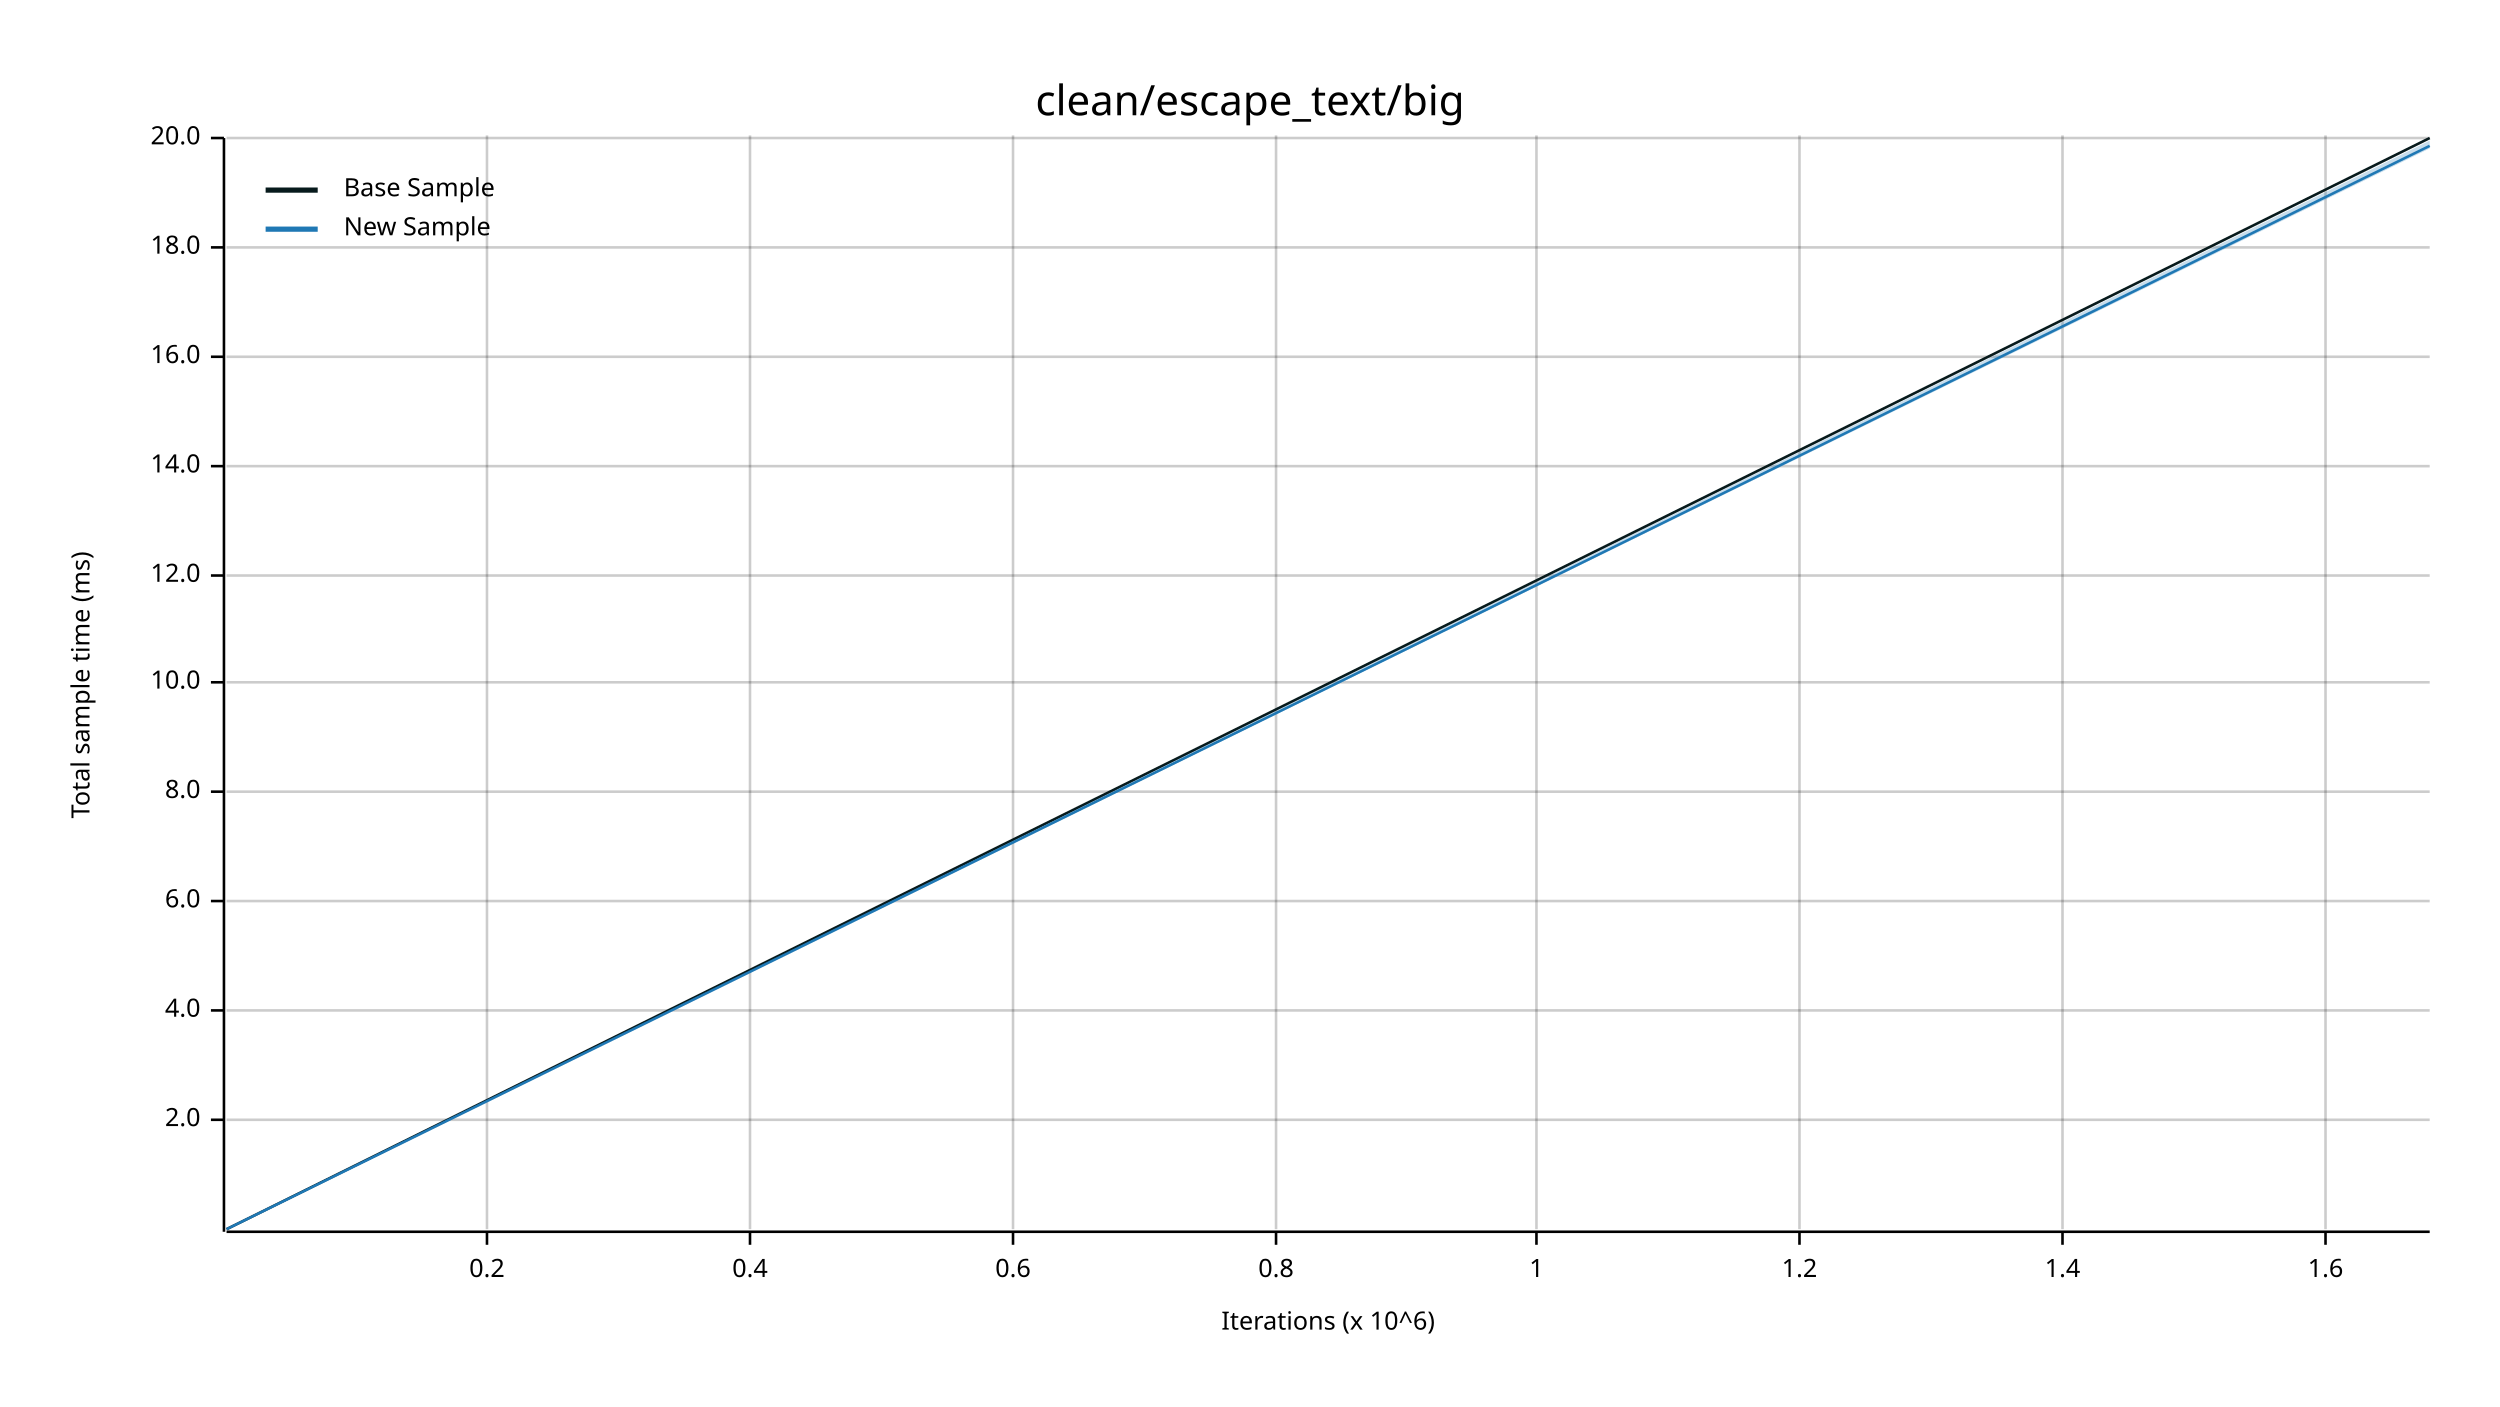
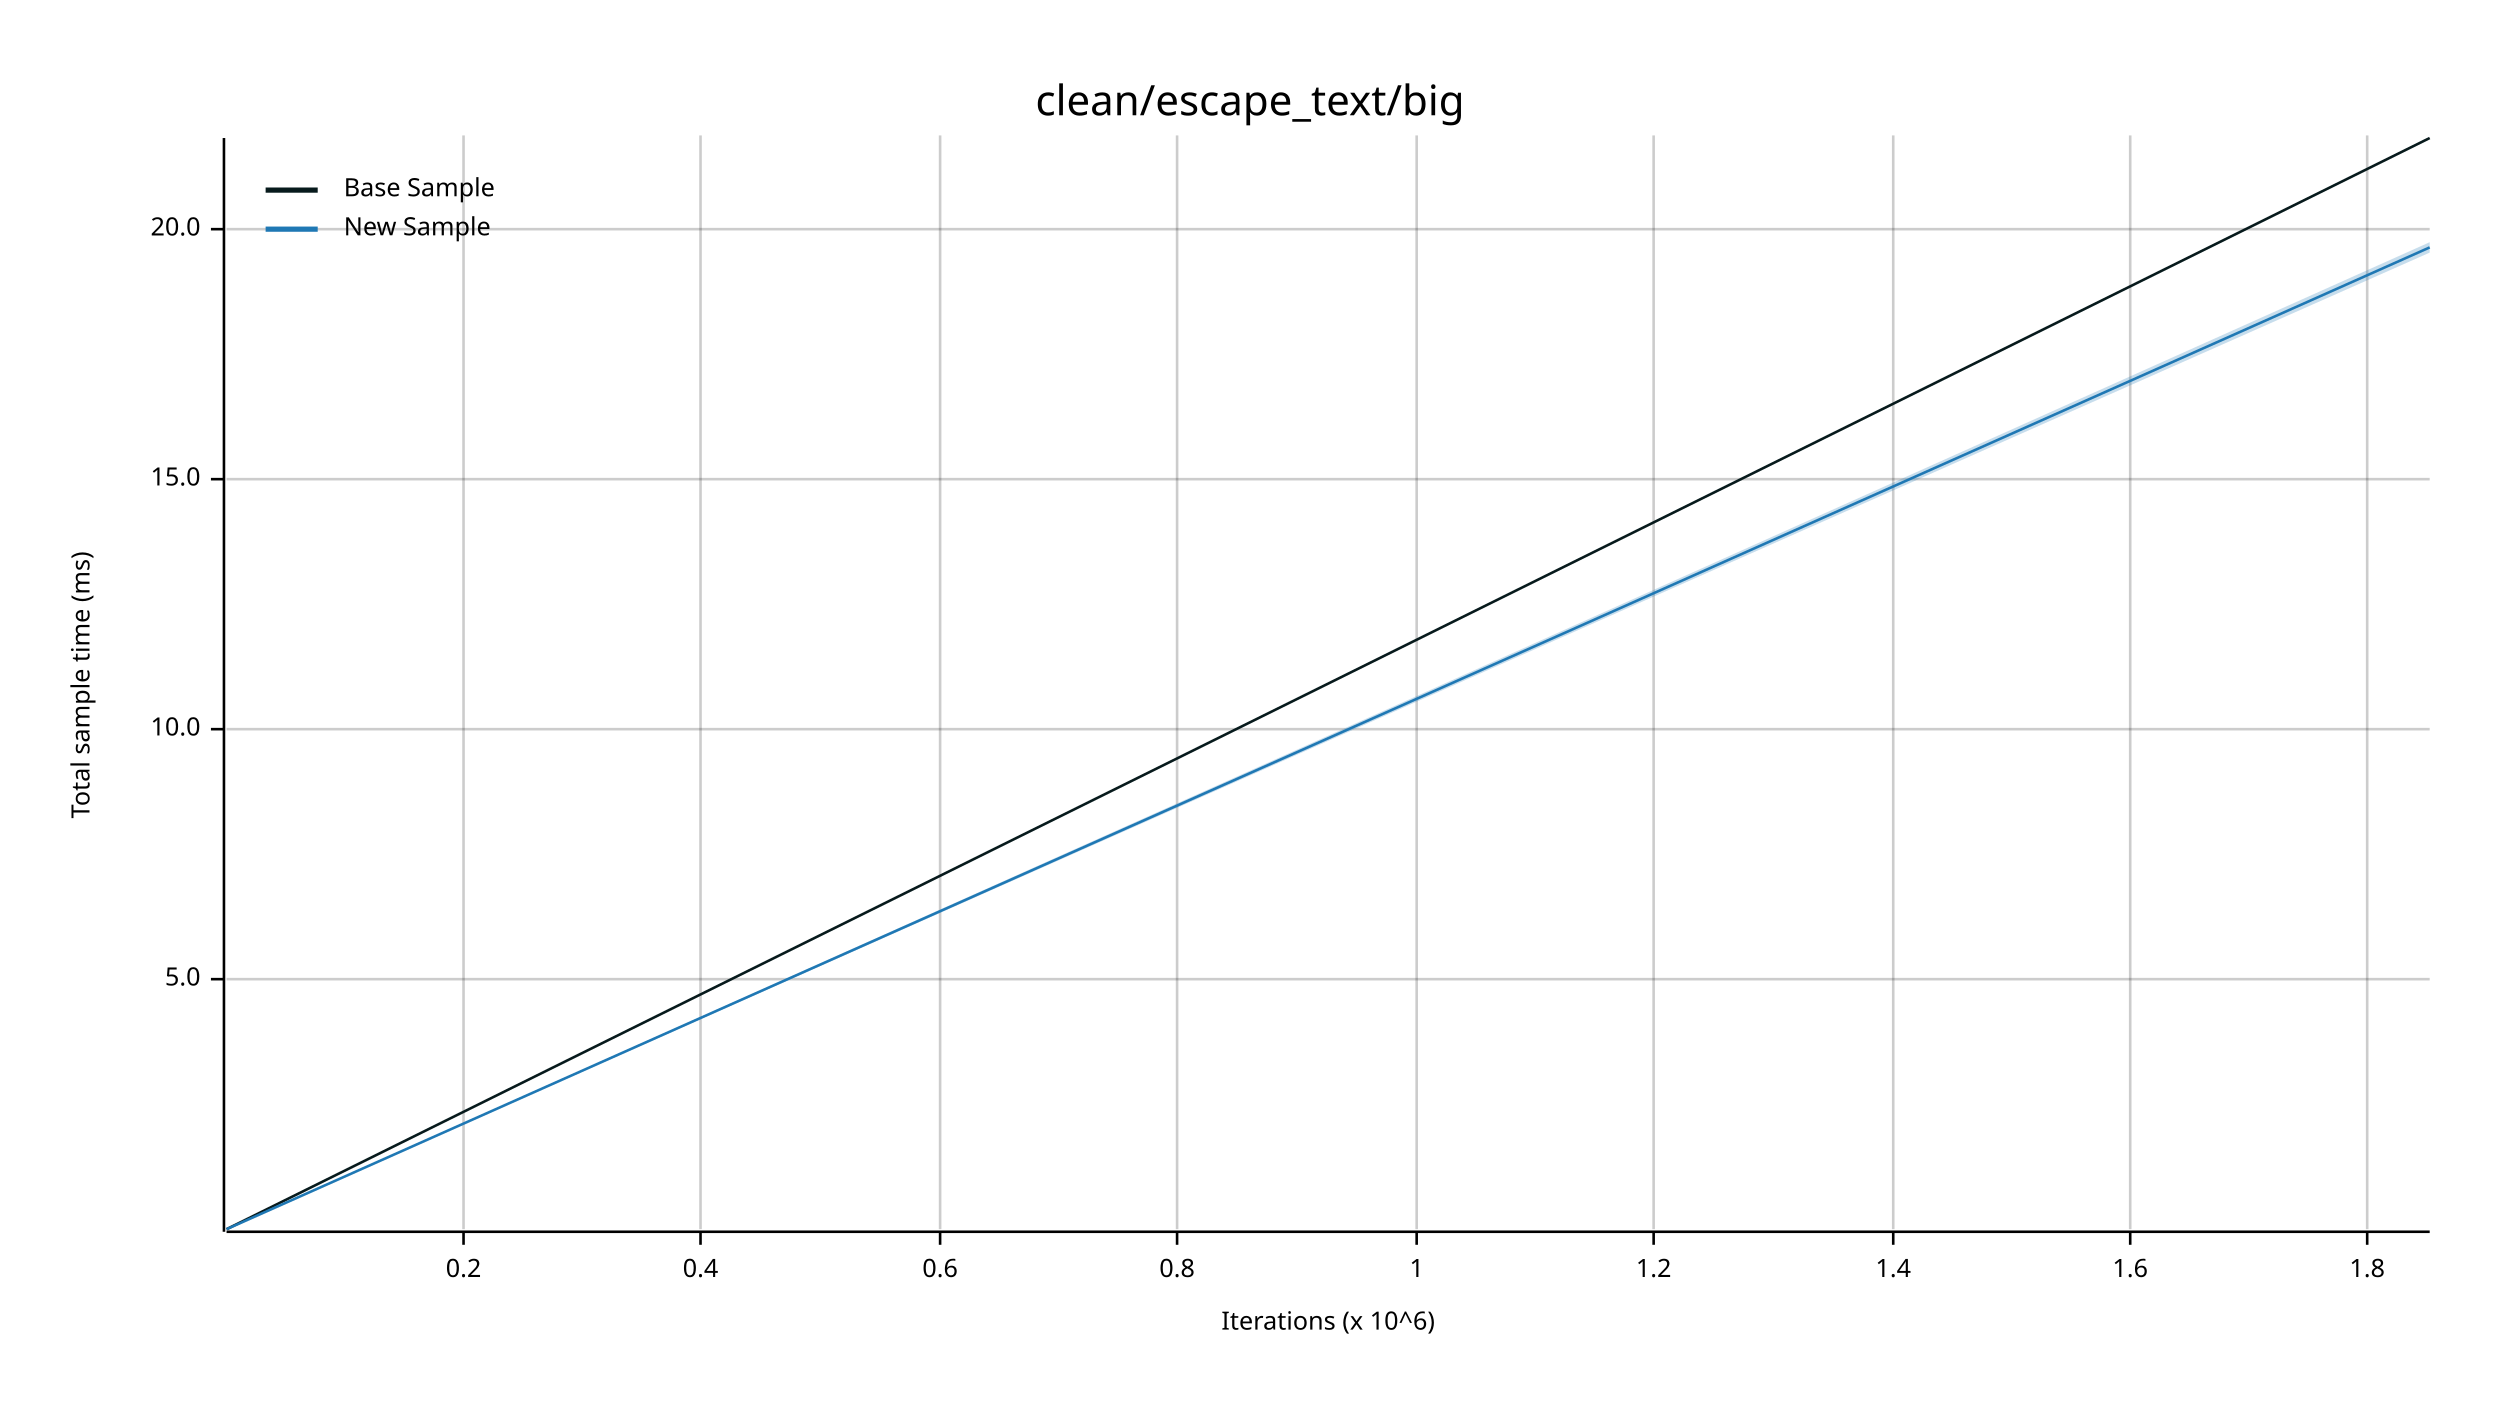
<svg xmlns="http://www.w3.org/2000/svg" width="960" height="540" viewBox="0 0 960 540">
  <text x="480" y="32" dy="0.76em" text-anchor="middle" font-family="sans-serif" font-size="16.129" opacity="1" fill="#000000">
clean/escape_text/big
</text>
  <text x="27" y="263" dy="0.76em" text-anchor="middle" font-family="sans-serif" font-size="9.677" opacity="1" fill="#000000" transform="rotate(270, 27, 263)">
Total sample time (ms)
</text>
  <text x="510" y="513" dy="-0.5ex" text-anchor="middle" font-family="sans-serif" font-size="9.677" opacity="1" fill="#000000">
Iterations (x 10^6)
</text>
-   <line opacity="0.2" stroke="#000000" stroke-width="1" x1="187" y1="472" x2="187" y2="52" />
-   <line opacity="0.2" stroke="#000000" stroke-width="1" x1="288" y1="472" x2="288" y2="52" />
-   <line opacity="0.2" stroke="#000000" stroke-width="1" x1="389" y1="472" x2="389" y2="52" />
-   <line opacity="0.2" stroke="#000000" stroke-width="1" x1="490" y1="472" x2="490" y2="52" />
-   <line opacity="0.2" stroke="#000000" stroke-width="1" x1="590" y1="472" x2="590" y2="52" />
-   <line opacity="0.2" stroke="#000000" stroke-width="1" x1="691" y1="472" x2="691" y2="52" />
-   <line opacity="0.2" stroke="#000000" stroke-width="1" x1="792" y1="472" x2="792" y2="52" />
-   <line opacity="0.2" stroke="#000000" stroke-width="1" x1="893" y1="472" x2="893" y2="52" />
-   <line opacity="0.2" stroke="#000000" stroke-width="1" x1="87" y1="430" x2="933" y2="430" />
-   <line opacity="0.2" stroke="#000000" stroke-width="1" x1="87" y1="388" x2="933" y2="388" />
-   <line opacity="0.2" stroke="#000000" stroke-width="1" x1="87" y1="346" x2="933" y2="346" />
-   <line opacity="0.2" stroke="#000000" stroke-width="1" x1="87" y1="304" x2="933" y2="304" />
-   <line opacity="0.2" stroke="#000000" stroke-width="1" x1="87" y1="262" x2="933" y2="262" />
-   <line opacity="0.2" stroke="#000000" stroke-width="1" x1="87" y1="221" x2="933" y2="221" />
-   <line opacity="0.2" stroke="#000000" stroke-width="1" x1="87" y1="179" x2="933" y2="179" />
-   <line opacity="0.2" stroke="#000000" stroke-width="1" x1="87" y1="137" x2="933" y2="137" />
-   <line opacity="0.2" stroke="#000000" stroke-width="1" x1="87" y1="95" x2="933" y2="95" />
-   <line opacity="0.2" stroke="#000000" stroke-width="1" x1="87" y1="53" x2="933" y2="53" />
+   <line opacity="0.2" stroke="#000000" stroke-width="1" x1="178" y1="472" x2="178" y2="52" />
+   <line opacity="0.2" stroke="#000000" stroke-width="1" x1="269" y1="472" x2="269" y2="52" />
+   <line opacity="0.2" stroke="#000000" stroke-width="1" x1="361" y1="472" x2="361" y2="52" />
+   <line opacity="0.2" stroke="#000000" stroke-width="1" x1="452" y1="472" x2="452" y2="52" />
+   <line opacity="0.2" stroke="#000000" stroke-width="1" x1="544" y1="472" x2="544" y2="52" />
+   <line opacity="0.2" stroke="#000000" stroke-width="1" x1="635" y1="472" x2="635" y2="52" />
+   <line opacity="0.2" stroke="#000000" stroke-width="1" x1="727" y1="472" x2="727" y2="52" />
+   <line opacity="0.2" stroke="#000000" stroke-width="1" x1="818" y1="472" x2="818" y2="52" />
+   <line opacity="0.2" stroke="#000000" stroke-width="1" x1="909" y1="472" x2="909" y2="52" />
+   <line opacity="0.2" stroke="#000000" stroke-width="1" x1="87" y1="376" x2="933" y2="376" />
+   <line opacity="0.2" stroke="#000000" stroke-width="1" x1="87" y1="280" x2="933" y2="280" />
+   <line opacity="0.2" stroke="#000000" stroke-width="1" x1="87" y1="184" x2="933" y2="184" />
+   <line opacity="0.2" stroke="#000000" stroke-width="1" x1="87" y1="88" x2="933" y2="88" />
  <polyline fill="none" opacity="1" stroke="#000000" stroke-width="1" points="86,53 86,473 " />
-   <text x="77" y="430" dy="0.5ex" text-anchor="end" font-family="sans-serif" font-size="9.677" opacity="1" fill="#000000">
- 2.0
+   <text x="77" y="376" dy="0.5ex" text-anchor="end" font-family="sans-serif" font-size="9.677" opacity="1" fill="#000000">
+ 5.0
</text>
-   <polyline fill="none" opacity="1" stroke="#000000" stroke-width="1" points="81,430 86,430 " />
-   <text x="77" y="388" dy="0.5ex" text-anchor="end" font-family="sans-serif" font-size="9.677" opacity="1" fill="#000000">
- 4.0
- </text>
-   <polyline fill="none" opacity="1" stroke="#000000" stroke-width="1" points="81,388 86,388 " />
-   <text x="77" y="346" dy="0.5ex" text-anchor="end" font-family="sans-serif" font-size="9.677" opacity="1" fill="#000000">
- 6.0
- </text>
-   <polyline fill="none" opacity="1" stroke="#000000" stroke-width="1" points="81,346 86,346 " />
-   <text x="77" y="304" dy="0.5ex" text-anchor="end" font-family="sans-serif" font-size="9.677" opacity="1" fill="#000000">
- 8.0
- </text>
-   <polyline fill="none" opacity="1" stroke="#000000" stroke-width="1" points="81,304 86,304 " />
-   <text x="77" y="262" dy="0.5ex" text-anchor="end" font-family="sans-serif" font-size="9.677" opacity="1" fill="#000000">
+   <polyline fill="none" opacity="1" stroke="#000000" stroke-width="1" points="81,376 86,376 " />
+   <text x="77" y="280" dy="0.5ex" text-anchor="end" font-family="sans-serif" font-size="9.677" opacity="1" fill="#000000">
10.0
</text>
-   <polyline fill="none" opacity="1" stroke="#000000" stroke-width="1" points="81,262 86,262 " />
-   <text x="77" y="221" dy="0.5ex" text-anchor="end" font-family="sans-serif" font-size="9.677" opacity="1" fill="#000000">
- 12.0
+   <polyline fill="none" opacity="1" stroke="#000000" stroke-width="1" points="81,280 86,280 " />
+   <text x="77" y="184" dy="0.5ex" text-anchor="end" font-family="sans-serif" font-size="9.677" opacity="1" fill="#000000">
+ 15.0
</text>
-   <polyline fill="none" opacity="1" stroke="#000000" stroke-width="1" points="81,221 86,221 " />
-   <text x="77" y="179" dy="0.5ex" text-anchor="end" font-family="sans-serif" font-size="9.677" opacity="1" fill="#000000">
- 14.0
- </text>
-   <polyline fill="none" opacity="1" stroke="#000000" stroke-width="1" points="81,179 86,179 " />
-   <text x="77" y="137" dy="0.5ex" text-anchor="end" font-family="sans-serif" font-size="9.677" opacity="1" fill="#000000">
- 16.0
- </text>
-   <polyline fill="none" opacity="1" stroke="#000000" stroke-width="1" points="81,137 86,137 " />
-   <text x="77" y="95" dy="0.5ex" text-anchor="end" font-family="sans-serif" font-size="9.677" opacity="1" fill="#000000">
- 18.0
- </text>
-   <polyline fill="none" opacity="1" stroke="#000000" stroke-width="1" points="81,95 86,95 " />
-   <text x="77" y="53" dy="0.5ex" text-anchor="end" font-family="sans-serif" font-size="9.677" opacity="1" fill="#000000">
+   <polyline fill="none" opacity="1" stroke="#000000" stroke-width="1" points="81,184 86,184 " />
+   <text x="77" y="88" dy="0.5ex" text-anchor="end" font-family="sans-serif" font-size="9.677" opacity="1" fill="#000000">
20.0
</text>
-   <polyline fill="none" opacity="1" stroke="#000000" stroke-width="1" points="81,53 86,53 " />
+   <polyline fill="none" opacity="1" stroke="#000000" stroke-width="1" points="81,88 86,88 " />
  <polyline fill="none" opacity="1" stroke="#000000" stroke-width="1" points="87,473 933,473 " />
-   <text x="187" y="483" dy="0.76em" text-anchor="middle" font-family="sans-serif" font-size="9.677" opacity="1" fill="#000000">
+   <text x="178" y="483" dy="0.76em" text-anchor="middle" font-family="sans-serif" font-size="9.677" opacity="1" fill="#000000">
0.2
</text>
-   <polyline fill="none" opacity="1" stroke="#000000" stroke-width="1" points="187,473 187,478 " />
-   <text x="288" y="483" dy="0.76em" text-anchor="middle" font-family="sans-serif" font-size="9.677" opacity="1" fill="#000000">
+   <polyline fill="none" opacity="1" stroke="#000000" stroke-width="1" points="178,473 178,478 " />
+   <text x="269" y="483" dy="0.76em" text-anchor="middle" font-family="sans-serif" font-size="9.677" opacity="1" fill="#000000">
0.4
</text>
-   <polyline fill="none" opacity="1" stroke="#000000" stroke-width="1" points="288,473 288,478 " />
-   <text x="389" y="483" dy="0.76em" text-anchor="middle" font-family="sans-serif" font-size="9.677" opacity="1" fill="#000000">
+   <polyline fill="none" opacity="1" stroke="#000000" stroke-width="1" points="269,473 269,478 " />
+   <text x="361" y="483" dy="0.76em" text-anchor="middle" font-family="sans-serif" font-size="9.677" opacity="1" fill="#000000">
0.6
</text>
-   <polyline fill="none" opacity="1" stroke="#000000" stroke-width="1" points="389,473 389,478 " />
-   <text x="490" y="483" dy="0.76em" text-anchor="middle" font-family="sans-serif" font-size="9.677" opacity="1" fill="#000000">
+   <polyline fill="none" opacity="1" stroke="#000000" stroke-width="1" points="361,473 361,478 " />
+   <text x="452" y="483" dy="0.76em" text-anchor="middle" font-family="sans-serif" font-size="9.677" opacity="1" fill="#000000">
0.8
</text>
-   <polyline fill="none" opacity="1" stroke="#000000" stroke-width="1" points="490,473 490,478 " />
-   <text x="590" y="483" dy="0.76em" text-anchor="middle" font-family="sans-serif" font-size="9.677" opacity="1" fill="#000000">
+   <polyline fill="none" opacity="1" stroke="#000000" stroke-width="1" points="452,473 452,478 " />
+   <text x="544" y="483" dy="0.76em" text-anchor="middle" font-family="sans-serif" font-size="9.677" opacity="1" fill="#000000">
1
</text>
-   <polyline fill="none" opacity="1" stroke="#000000" stroke-width="1" points="590,473 590,478 " />
-   <text x="691" y="483" dy="0.76em" text-anchor="middle" font-family="sans-serif" font-size="9.677" opacity="1" fill="#000000">
+   <polyline fill="none" opacity="1" stroke="#000000" stroke-width="1" points="544,473 544,478 " />
+   <text x="635" y="483" dy="0.76em" text-anchor="middle" font-family="sans-serif" font-size="9.677" opacity="1" fill="#000000">
1.2
</text>
-   <polyline fill="none" opacity="1" stroke="#000000" stroke-width="1" points="691,473 691,478 " />
-   <text x="792" y="483" dy="0.76em" text-anchor="middle" font-family="sans-serif" font-size="9.677" opacity="1" fill="#000000">
+   <polyline fill="none" opacity="1" stroke="#000000" stroke-width="1" points="635,473 635,478 " />
+   <text x="727" y="483" dy="0.76em" text-anchor="middle" font-family="sans-serif" font-size="9.677" opacity="1" fill="#000000">
1.4
</text>
-   <polyline fill="none" opacity="1" stroke="#000000" stroke-width="1" points="792,473 792,478 " />
-   <text x="893" y="483" dy="0.76em" text-anchor="middle" font-family="sans-serif" font-size="9.677" opacity="1" fill="#000000">
+   <polyline fill="none" opacity="1" stroke="#000000" stroke-width="1" points="727,473 727,478 " />
+   <text x="818" y="483" dy="0.76em" text-anchor="middle" font-family="sans-serif" font-size="9.677" opacity="1" fill="#000000">
1.6
</text>
-   <polyline fill="none" opacity="1" stroke="#000000" stroke-width="1" points="893,473 893,478 " />
+   <polyline fill="none" opacity="1" stroke="#000000" stroke-width="1" points="818,473 818,478 " />
+   <text x="909" y="483" dy="0.76em" text-anchor="middle" font-family="sans-serif" font-size="9.677" opacity="1" fill="#000000">
+ 1.8
+ </text>
+   <polyline fill="none" opacity="1" stroke="#000000" stroke-width="1" points="909,473 909,478 " />
  <polyline fill="none" opacity="1" stroke="#071A1C" stroke-width="1" points="87,472 933,53 " />
  <polygon opacity="0.25" fill="#071A1C" points="87,472 933,53 933,53 " />
-   <polyline fill="none" opacity="1" stroke="#1F78B4" stroke-width="1" points="87,472 933,56 " />
-   <polygon opacity="0.25" fill="#1F78B4" points="87,472 933,57 933,54 " />
+   <polyline fill="none" opacity="1" stroke="#1F78B4" stroke-width="1" points="87,472 933,95 " />
+   <polygon opacity="0.25" fill="#1F78B4" points="87,472 933,97 933,93 " />
  <text x="132" y="68" dy="0.76em" text-anchor="start" font-family="sans-serif" font-size="9.677" opacity="1" fill="#000000">
Base Sample
</text>
  <text x="132" y="83" dy="0.76em" text-anchor="start" font-family="sans-serif" font-size="9.677" opacity="1" fill="#000000">
New Sample
</text>
  <polyline fill="none" opacity="1" stroke="#071A1C" stroke-width="2" points="102,73 122,73 " />
  <polyline fill="none" opacity="1" stroke="#1F78B4" stroke-width="2" points="102,88 122,88 " />
</svg>
